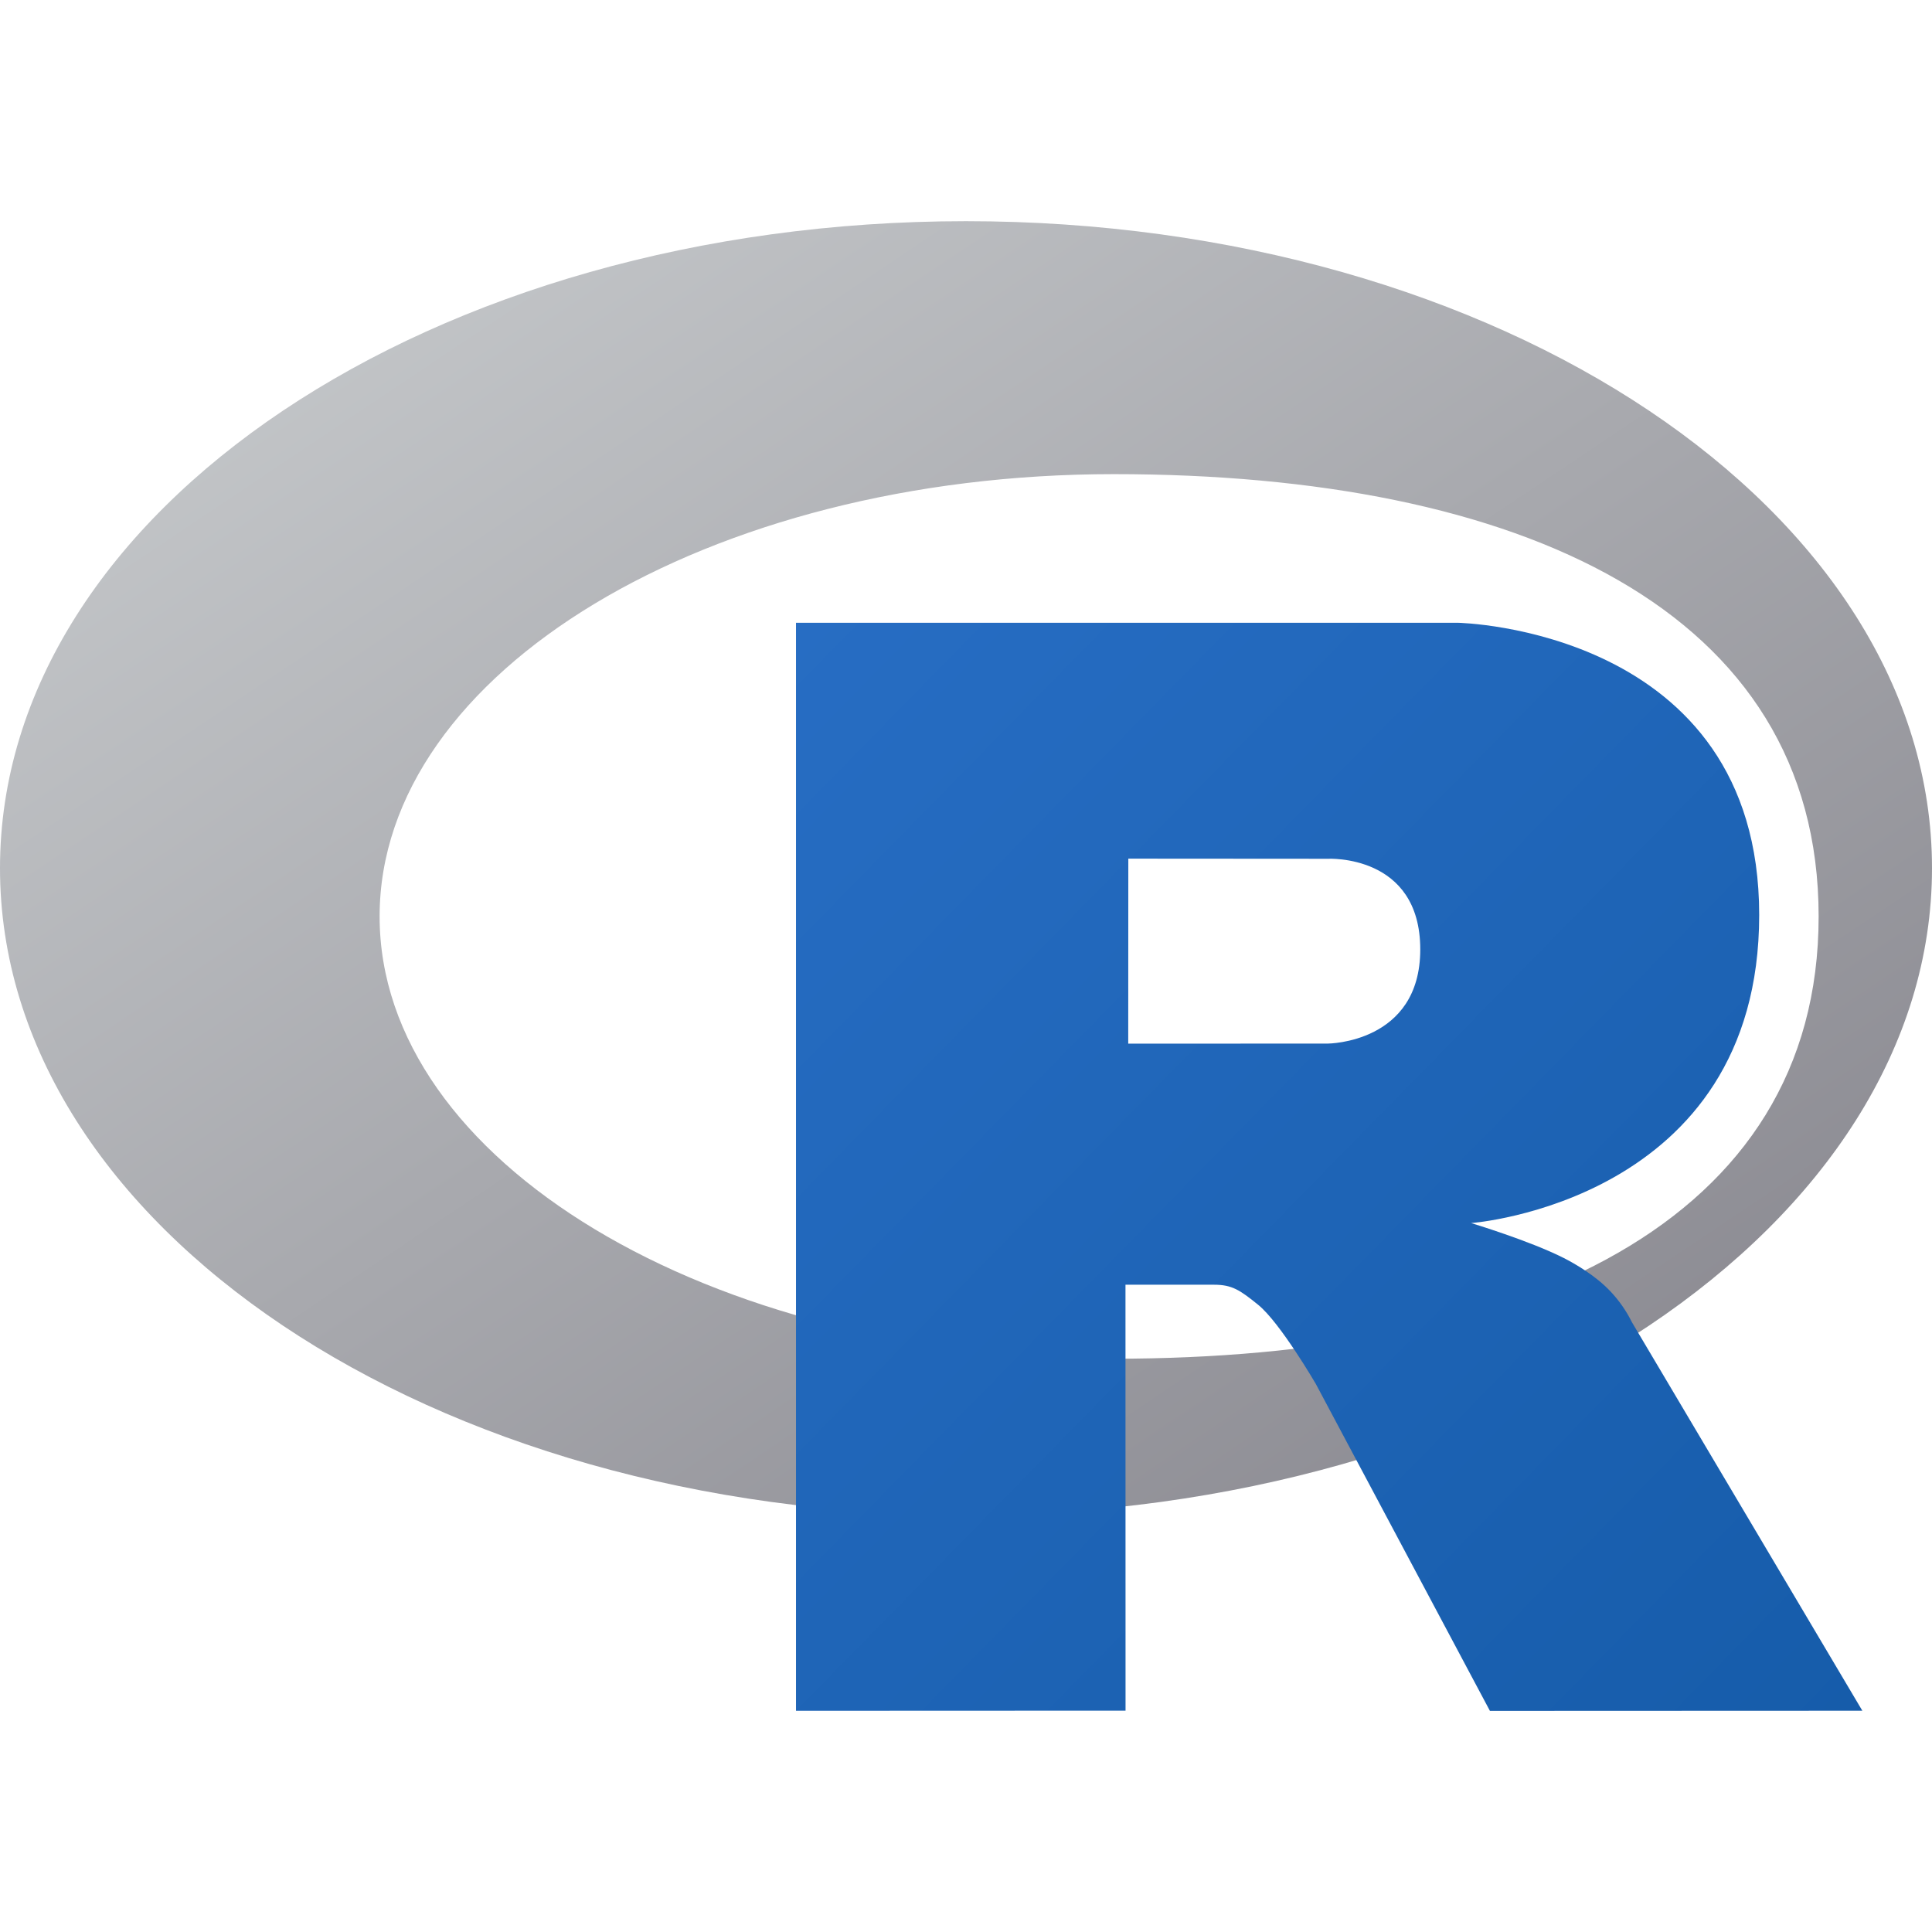
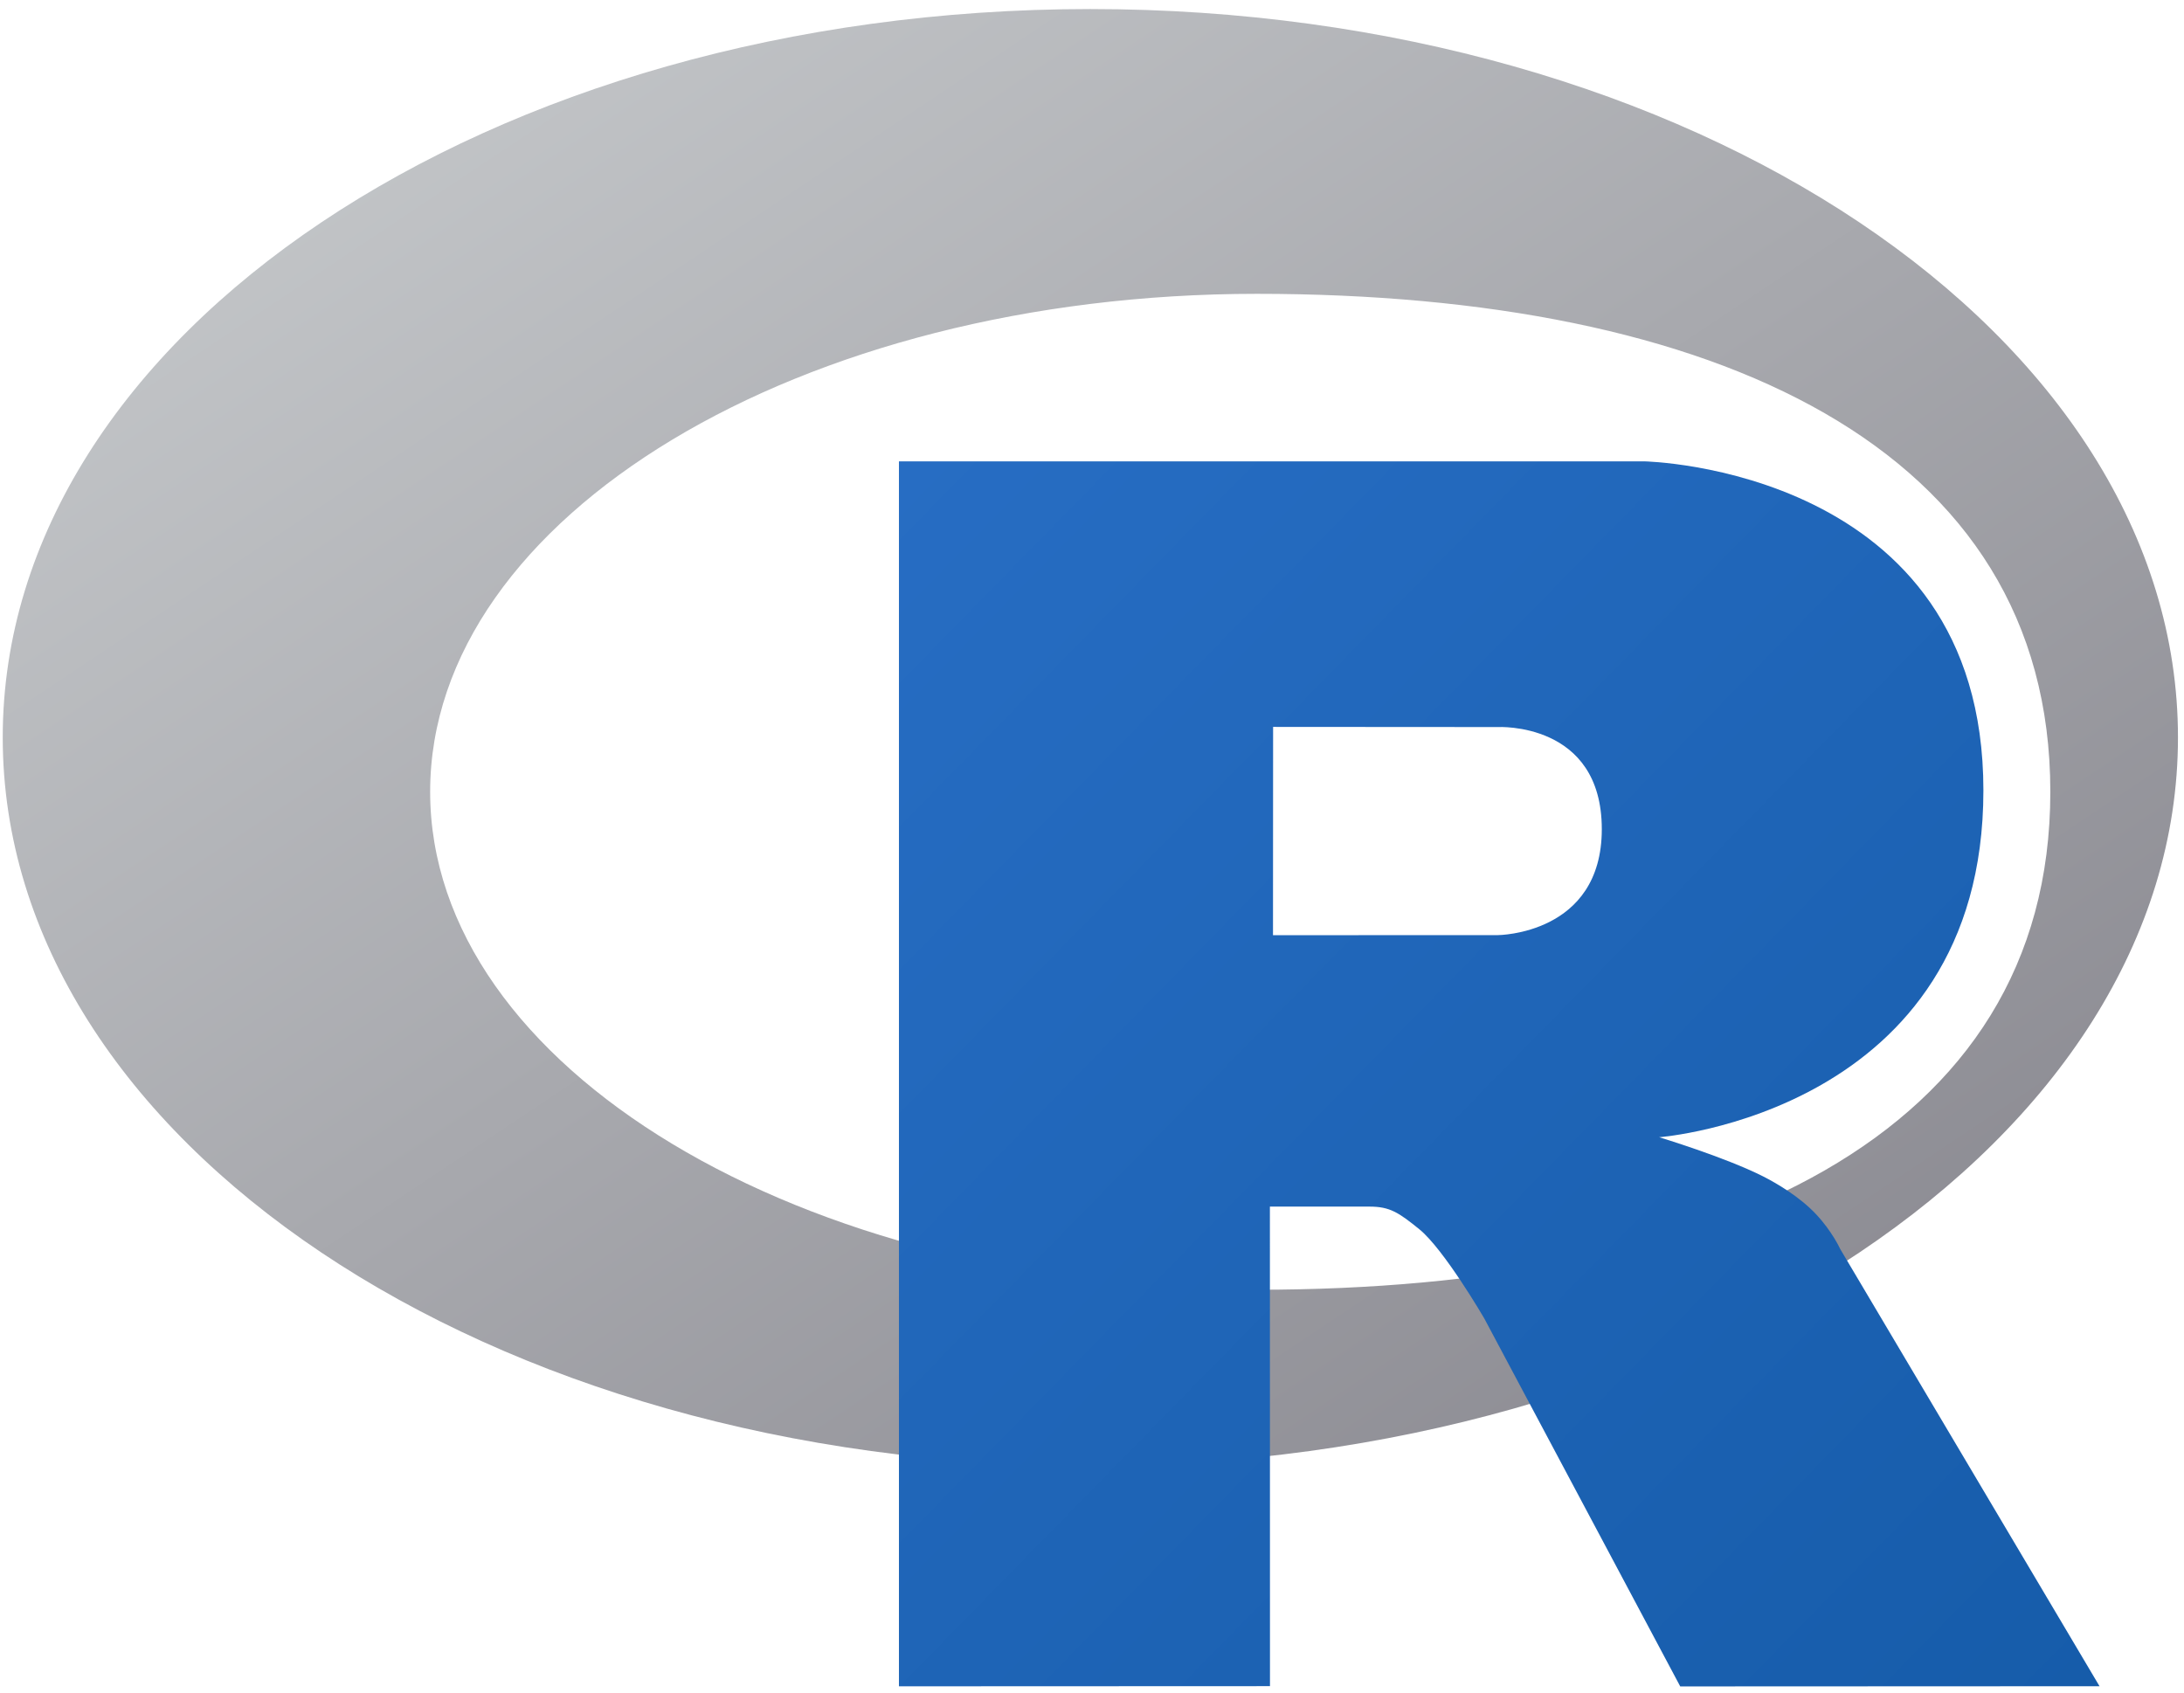
- <svg xmlns="http://www.w3.org/2000/svg" viewBox="0 0 128 128">
+ <svg xmlns="http://www.w3.org/2000/svg" preserveAspectRatio="xMidYMid" width="724" height="561" viewBox="0 0 724 561">
  <defs>
-     <linearGradient id="a" x1=".741" x2="590.86" y1="3.666" y2="593.79" gradientTransform="matrix(.2169 0 0 .14527 -.16 14.112)" gradientUnits="userSpaceOnUse">
-       <stop offset="0" stop-color="#cbced0" />
-       <stop offset="1" stop-color="#84838b" />
+     <linearGradient id="gradientFill-1" x1="0" x2="1" y1="0" y2="1" gradientUnits="objectBoundingBox" spreadMethod="pad">
+       <stop offset="0" stop-color="rgb(203,206,208)" stop-opacity="1" />
+       <stop offset="1" stop-color="rgb(132,131,139)" stop-opacity="1" />
    </linearGradient>
-     <linearGradient id="b" x1="301.03" x2="703.07" y1="151.4" y2="553.44" gradientTransform="matrix(.17572 0 0 .17931 -.16 14.112)" gradientUnits="userSpaceOnUse">
-       <stop offset="0" stop-color="#276dc3" />
-       <stop offset="1" stop-color="#165caa" />
+     <linearGradient id="gradientFill-2" x1="0" x2="1" y1="0" y2="1" gradientUnits="objectBoundingBox" spreadMethod="pad">
+       <stop offset="0" stop-color="rgb(39,109,195)" stop-opacity="1" />
+       <stop offset="1" stop-color="rgb(22,92,170)" stop-opacity="1" />
    </linearGradient>
  </defs>
-   <path fill="url(#a)" fill-rule="evenodd" d="M64 100.38c-35.346 0-64-19.19-64-42.863 0-23.672 28.654-42.863 64-42.863s64 19.19 64 42.863c0 23.672-28.654 42.863-64 42.863zm9.796-68.967c-26.866 0-48.646 13.119-48.646 29.303 0 16.183 21.78 29.303 48.646 29.303s46.693-8.97 46.693-29.303c0-20.327-19.827-29.303-46.693-29.303z" />
-   <path fill="url(#b)" fill-rule="evenodd" d="M97.469 81.033s3.874 1.169 6.124 2.308c.78.395 2.132 1.183 3.106 2.219a8.388 8.388 0 0 1 1.42 2.04l15.266 25.74-24.674.01-11.537-21.666s-2.363-4.06-3.817-5.237c-1.213-.982-1.73-1.331-2.929-1.331h-5.862l.004 28.219-21.833.009V41.26h43.844s19.97.36 19.97 19.359c0 18.999-19.082 20.413-19.082 20.413zm-9.497-24.137-13.218-.009-.006 12.258 13.224-.005s6.124-.019 6.124-6.235c0-6.34-6.124-6.009-6.124-6.009z" />
+   <path d="M361.453,485.937 C162.329,485.937 0.906,377.828 0.906,244.469 C0.906,111.109 162.329,3.000 361.453,3.000 C560.578,3.000 722.000,111.109 722.000,244.469 C722.000,377.828 560.578,485.937 361.453,485.937 ZM416.641,97.406 C265.289,97.406 142.594,171.314 142.594,262.484 C142.594,353.654 265.289,427.562 416.641,427.562 C567.992,427.562 679.687,377.033 679.687,262.484 C679.687,147.971 567.992,97.406 416.641,97.406 Z" fill="url(#gradientFill-1)" fill-rule="evenodd" />
+   <path d="M550.000,377.000 C550.000,377.000 571.822,383.585 584.500,390.000 C588.899,392.226 596.510,396.668 602.000,402.500 C607.378,408.212 610.000,414.000 610.000,414.000 L696.000,559.000 L557.000,559.062 L492.000,437.000 C492.000,437.000 478.690,414.131 470.500,407.500 C463.668,401.969 460.755,400.000 454.000,400.000 C449.298,400.000 420.974,400.000 420.974,400.000 L421.000,558.974 L298.000,559.026 L298.000,152.938 L545.000,152.938 C545.000,152.938 657.500,154.967 657.500,262.000 C657.500,369.033 550.000,377.000 550.000,377.000 ZM496.500,241.024 L422.037,240.976 L422.000,310.026 L496.500,310.002 C496.500,310.002 531.000,309.895 531.000,274.877 C531.000,239.155 496.500,241.024 496.500,241.024 Z" fill="url(#gradientFill-2)" fill-rule="evenodd" />
</svg>
